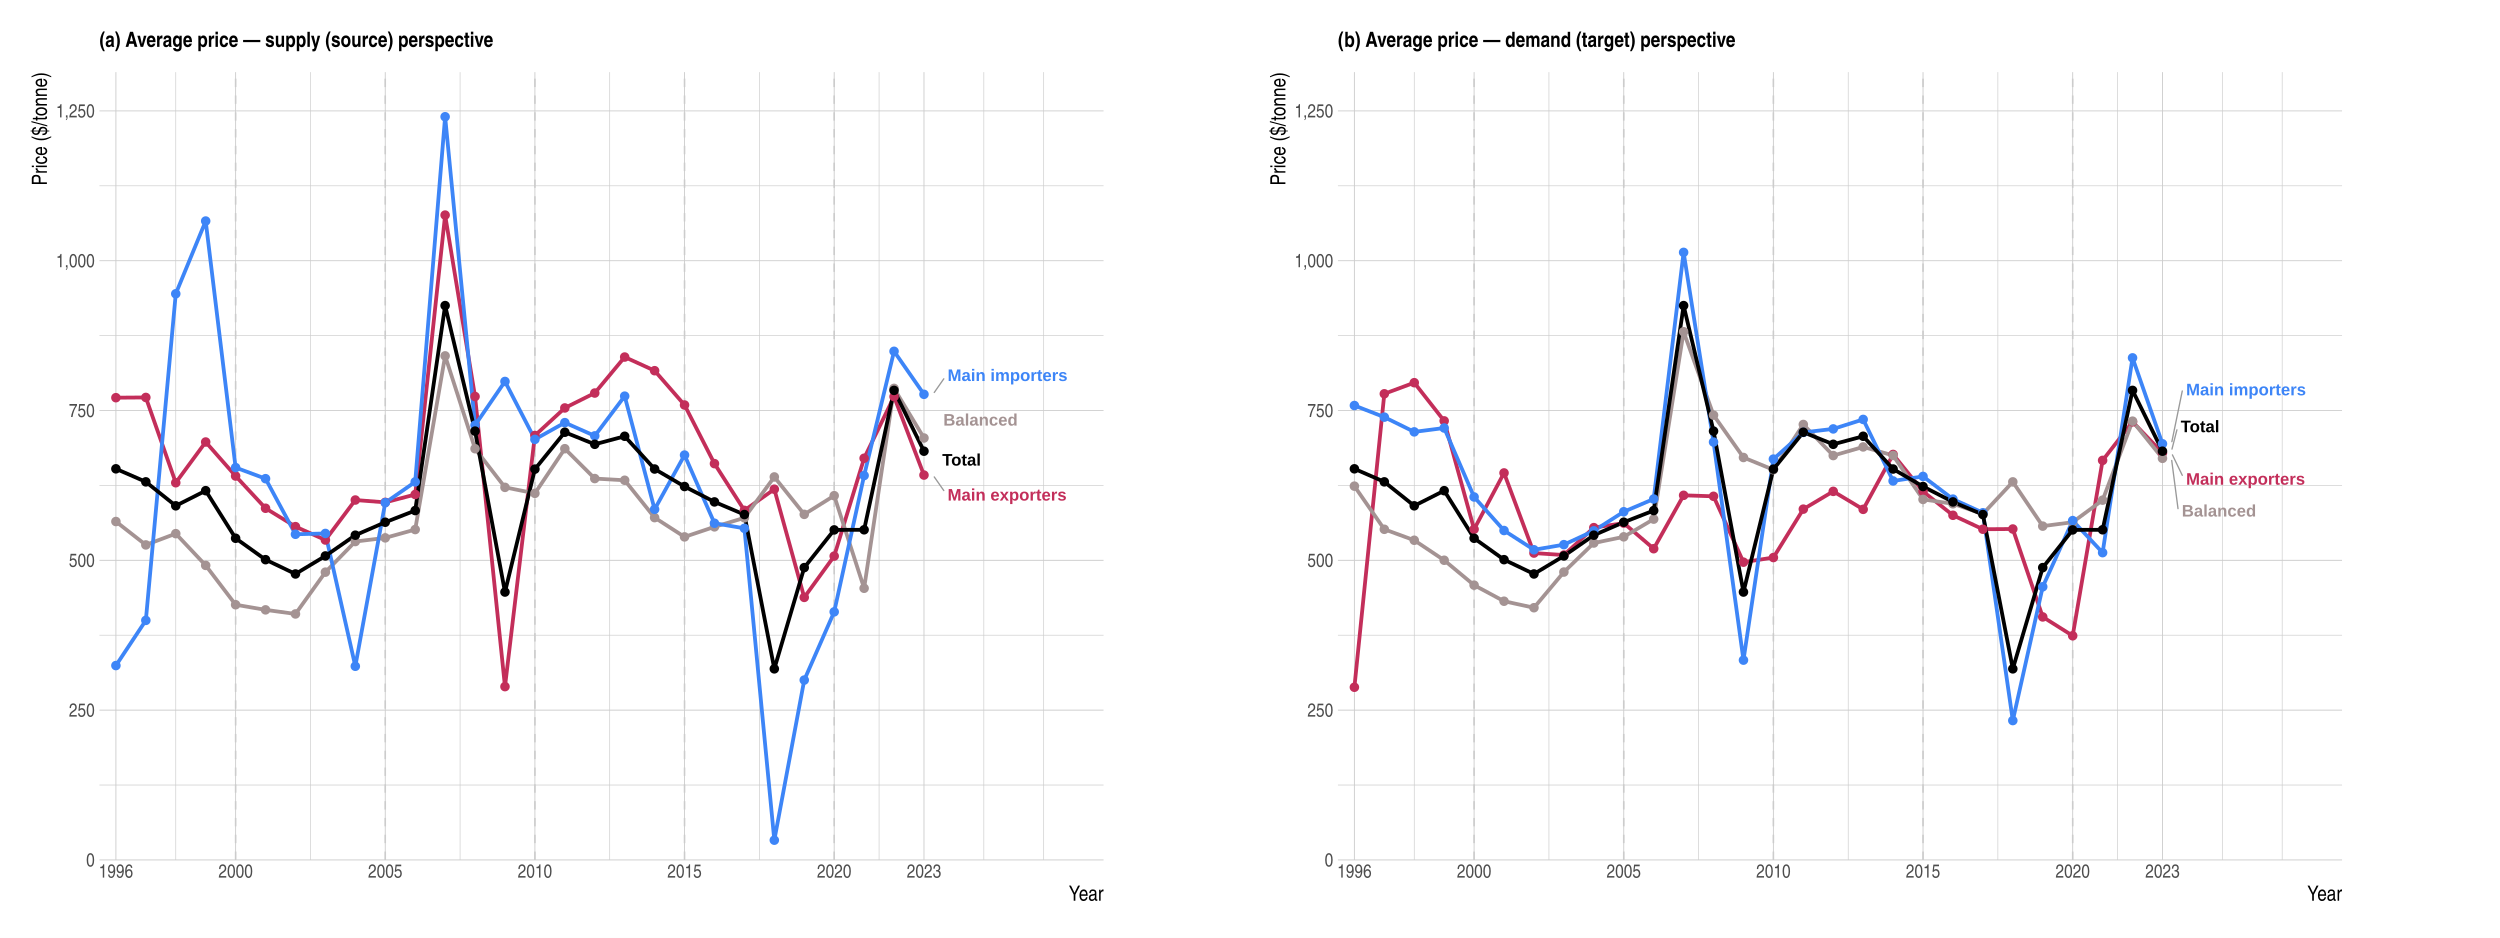
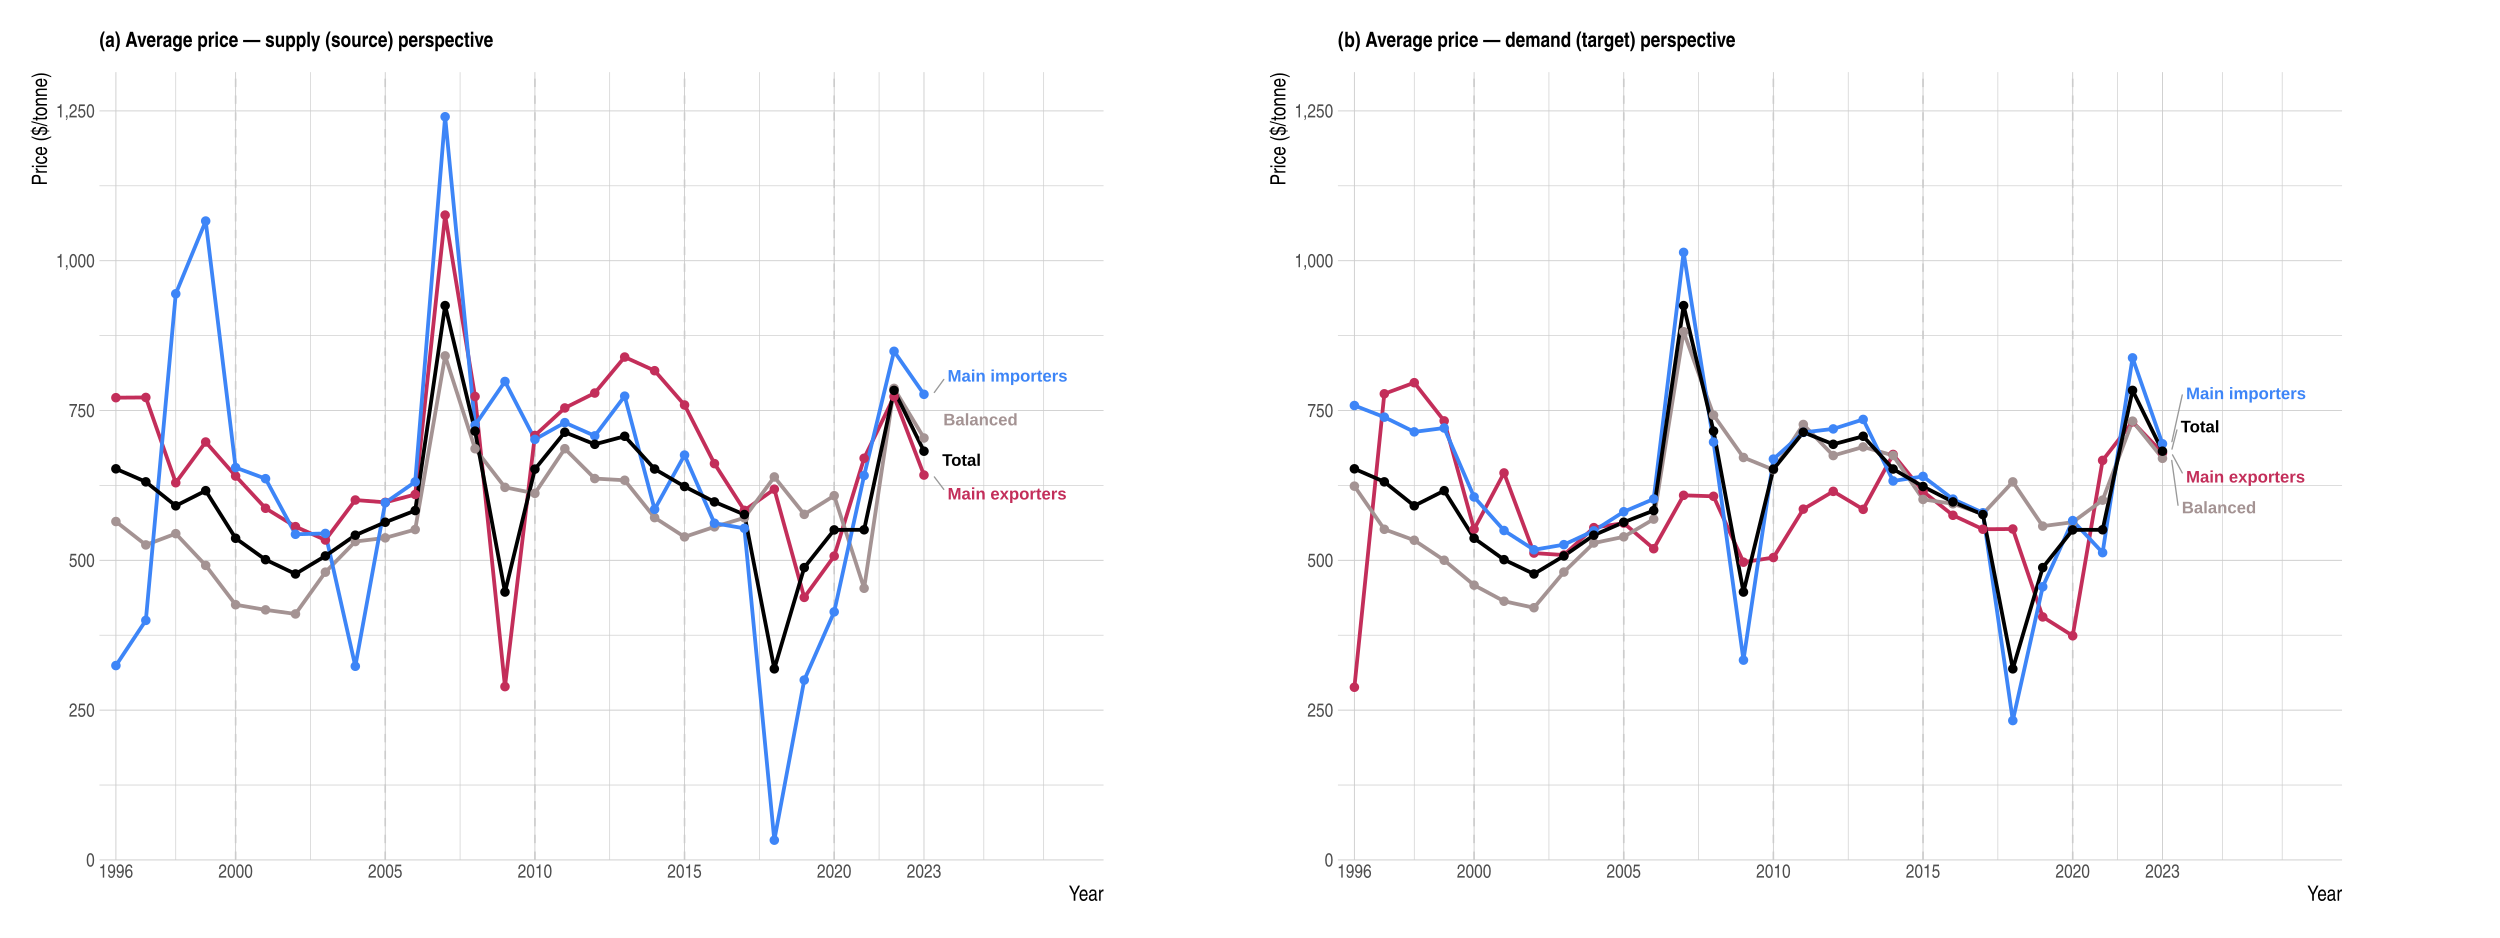
<svg xmlns="http://www.w3.org/2000/svg" class="svglite" width="1190.40pt" height="446.40pt" viewBox="0 0 1190.40 446.40">
  <defs>
    <style type="text/css">
    .svglite line, .svglite polyline, .svglite polygon, .svglite path, .svglite rect, .svglite circle {
      fill: none;
      stroke: #000000;
      stroke-linecap: round;
      stroke-linejoin: round;
      stroke-miterlimit: 10.00;
    }
    .svglite text {
      white-space: pre;
    }
  </style>
  </defs>
  <rect width="100%" height="100%" style="stroke: none; fill: #FFFFFF;" />
  <defs>
    <clipPath id="cpMC4wMHwxMTkwLjQwfDAuMDB8NDQ2LjQw">
      <rect x="0.00" y="0.00" width="1190.40" height="446.40" />
    </clipPath>
  </defs>
  <g clip-path="url(#cpMC4wMHwxMTkwLjQwfDAuMDB8NDQ2LjQw)">
    <rect x="0.00" y="0.00" width="1190.40" height="446.40" style="stroke-width: 1.07; stroke: #FFFFFF; fill: #FFFFFF;" />
  </g>
  <defs>
    <clipPath id="cpNDcuMzV8MTExNS4xOHwzNC4zNnw0MDkuNDY=">
      <rect x="47.35" y="34.36" width="1067.83" height="375.10" />
    </clipPath>
  </defs>
  <g clip-path="url(#cpNDcuMzV8MTExNS4xOHwzNC4zNnw0MDkuNDY=)">
</g>
  <g clip-path="url(#cpMC4wMHwxMTkwLjQwfDAuMDB8NDQ2LjQw)">
</g>
  <defs>
    <clipPath id="cpNS40OHw1OTUuMjB8NS40OHw0NDAuOTI=">
      <rect x="5.48" y="5.48" width="589.72" height="435.44" />
    </clipPath>
  </defs>
  <g clip-path="url(#cpNS40OHw1OTUuMjB8NS40OHw0NDAuOTI=)">
</g>
  <g clip-path="url(#cpMC4wMHwxMTkwLjQwfDAuMDB8NDQ2LjQw)">
</g>
  <defs>
    <clipPath id="cpNTk1LjIwfDExODQuOTJ8NS40OHw0NDAuOTI=">
      <rect x="595.20" y="5.48" width="589.72" height="435.44" />
    </clipPath>
  </defs>
  <g clip-path="url(#cpNTk1LjIwfDExODQuOTJ8NS40OHw0NDAuOTI=)">
</g>
  <g clip-path="url(#cpMC4wMHwxMTkwLjQwfDAuMDB8NDQ2LjQw)">
    <polyline points="47.35,373.80 525.46,373.80 " style="stroke-width: 0.32; stroke: #CCCCCC; stroke-linecap: butt;" />
    <polyline points="47.35,302.46 525.46,302.46 " style="stroke-width: 0.32; stroke: #CCCCCC; stroke-linecap: butt;" />
    <polyline points="47.35,231.13 525.46,231.13 " style="stroke-width: 0.32; stroke: #CCCCCC; stroke-linecap: butt;" />
    <polyline points="47.35,159.80 525.46,159.80 " style="stroke-width: 0.32; stroke: #CCCCCC; stroke-linecap: butt;" />
    <polyline points="47.35,88.47 525.46,88.47 " style="stroke-width: 0.32; stroke: #CCCCCC; stroke-linecap: butt;" />
    <polyline points="83.69,409.46 83.69,34.36 " style="stroke-width: 0.32; stroke: #CCCCCC; stroke-linecap: butt;" />
    <polyline points="147.82,409.46 147.82,34.36 " style="stroke-width: 0.32; stroke: #CCCCCC; stroke-linecap: butt;" />
    <polyline points="219.07,409.46 219.07,34.36 " style="stroke-width: 0.32; stroke: #CCCCCC; stroke-linecap: butt;" />
    <polyline points="290.32,409.46 290.32,34.36 " style="stroke-width: 0.32; stroke: #CCCCCC; stroke-linecap: butt;" />
    <polyline points="361.58,409.46 361.58,34.36 " style="stroke-width: 0.32; stroke: #CCCCCC; stroke-linecap: butt;" />
    <polyline points="418.58,409.46 418.58,34.36 " style="stroke-width: 0.32; stroke: #CCCCCC; stroke-linecap: butt;" />
    <polyline points="468.46,409.46 468.46,34.36 " style="stroke-width: 0.32; stroke: #CCCCCC; stroke-linecap: butt;" />
    <polyline points="496.96,409.46 496.96,34.36 " style="stroke-width: 0.32; stroke: #CCCCCC; stroke-linecap: butt;" />
    <polyline points="47.35,409.46 525.46,409.46 " style="stroke-width: 0.43; stroke: #CCCCCC; stroke-linecap: butt;" />
    <polyline points="47.35,338.13 525.46,338.13 " style="stroke-width: 0.43; stroke: #CCCCCC; stroke-linecap: butt;" />
    <polyline points="47.35,266.80 525.46,266.80 " style="stroke-width: 0.43; stroke: #CCCCCC; stroke-linecap: butt;" />
    <polyline points="47.35,195.47 525.46,195.47 " style="stroke-width: 0.43; stroke: #CCCCCC; stroke-linecap: butt;" />
    <polyline points="47.35,124.14 525.46,124.14 " style="stroke-width: 0.43; stroke: #CCCCCC; stroke-linecap: butt;" />
    <polyline points="47.35,52.80 525.46,52.80 " style="stroke-width: 0.43; stroke: #CCCCCC; stroke-linecap: butt;" />
    <polyline points="55.19,409.46 55.19,34.36 " style="stroke-width: 0.43; stroke: #CCCCCC; stroke-linecap: butt;" />
    <polyline points="112.19,409.46 112.19,34.36 " style="stroke-width: 0.43; stroke: #CCCCCC; stroke-linecap: butt;" />
    <polyline points="183.44,409.46 183.44,34.36 " style="stroke-width: 0.43; stroke: #CCCCCC; stroke-linecap: butt;" />
    <polyline points="254.70,409.46 254.70,34.36 " style="stroke-width: 0.43; stroke: #CCCCCC; stroke-linecap: butt;" />
    <polyline points="325.95,409.46 325.95,34.36 " style="stroke-width: 0.43; stroke: #CCCCCC; stroke-linecap: butt;" />
    <polyline points="397.21,409.46 397.21,34.36 " style="stroke-width: 0.43; stroke: #CCCCCC; stroke-linecap: butt;" />
    <polyline points="439.96,409.46 439.96,34.36 " style="stroke-width: 0.43; stroke: #CCCCCC; stroke-linecap: butt;" />
    <line x1="112.19" y1="409.46" x2="112.19" y2="34.36" style="stroke-width: 0.75; stroke: #CCCCCC; stroke-dasharray: 4.00,4.00; stroke-linecap: butt;" />
    <line x1="183.44" y1="409.46" x2="183.44" y2="34.36" style="stroke-width: 0.75; stroke: #CCCCCC; stroke-dasharray: 4.00,4.00; stroke-linecap: butt;" />
    <line x1="254.70" y1="409.46" x2="254.70" y2="34.36" style="stroke-width: 0.75; stroke: #CCCCCC; stroke-dasharray: 4.00,4.00; stroke-linecap: butt;" />
    <line x1="325.95" y1="409.46" x2="325.95" y2="34.36" style="stroke-width: 0.75; stroke: #CCCCCC; stroke-dasharray: 4.00,4.00; stroke-linecap: butt;" />
    <line x1="397.21" y1="409.46" x2="397.21" y2="34.36" style="stroke-width: 0.75; stroke: #CCCCCC; stroke-dasharray: 4.00,4.00; stroke-linecap: butt;" />
    <polyline points="55.19,189.36 69.44,189.25 83.69,229.86 97.94,210.47 112.19,226.67 126.44,242.01 140.69,250.76 154.94,257.13 169.19,238.09 183.44,239.21 197.70,235.46 211.95,102.42 226.20,188.80 240.45,326.94 254.70,207.36 268.95,194.25 283.20,187.15 297.45,170.01 311.70,176.51 325.95,192.85 340.20,220.76 354.45,243.02 368.70,232.94 382.95,284.45 397.21,264.80 411.46,218.20 425.71,188.87 439.96,226.21 " style="stroke-width: 1.81; stroke: #C32E5A; stroke-linecap: butt;" />
    <polyline points="55.19,248.33 69.44,259.47 83.69,254.10 97.94,269.22 112.19,287.95 126.44,290.39 140.69,292.34 154.94,272.44 169.19,257.86 183.44,256.11 197.70,252.15 211.95,169.45 226.20,213.66 240.45,232.06 254.70,234.91 268.95,213.65 283.20,227.87 297.45,228.68 311.70,246.47 325.95,255.65 340.20,250.87 354.45,246.57 368.70,227.10 382.95,244.92 397.21,236.02 411.46,280.11 425.71,184.93 439.96,208.56 " style="stroke-width: 1.81; stroke: #A49393; stroke-linecap: butt;" />
    <polyline points="55.19,316.91 69.44,295.40 83.69,139.89 97.94,105.25 112.19,222.64 126.44,227.93 140.69,254.40 154.94,254.01 169.19,317.25 183.44,239.35 197.70,229.46 211.95,55.59 226.20,202.44 240.45,181.64 254.70,209.22 268.95,201.24 283.20,207.55 297.45,188.63 311.70,242.53 325.95,216.69 340.20,249.15 354.45,251.56 368.70,400.06 382.95,323.82 397.21,291.34 411.46,226.43 425.71,167.28 439.96,187.76 " style="stroke-width: 1.81; stroke: #3D85F7; stroke-linecap: butt;" />
    <polyline points="55.19,223.23 69.44,229.44 83.69,240.85 97.94,233.64 112.19,256.30 126.44,266.49 140.69,273.30 154.94,264.72 169.19,254.84 183.44,248.67 197.70,243.11 211.95,145.51 226.20,205.28 240.45,281.91 254.70,223.38 268.95,205.81 283.20,211.56 297.45,207.73 311.70,223.33 325.95,231.66 340.20,238.99 354.45,245.01 368.70,318.48 382.95,270.27 397.21,252.32 411.46,252.26 425.71,185.89 439.96,214.84 " style="stroke-width: 1.81; stroke-linecap: butt;" />
    <circle cx="55.19" cy="189.36" r="2.27" style="stroke-width: 0.71; stroke: none; fill: #C32E5A;" />
    <circle cx="69.44" cy="189.25" r="2.27" style="stroke-width: 0.71; stroke: none; fill: #C32E5A;" />
    <circle cx="83.69" cy="229.86" r="2.27" style="stroke-width: 0.71; stroke: none; fill: #C32E5A;" />
    <circle cx="97.94" cy="210.47" r="2.27" style="stroke-width: 0.71; stroke: none; fill: #C32E5A;" />
    <circle cx="112.19" cy="226.67" r="2.27" style="stroke-width: 0.71; stroke: none; fill: #C32E5A;" />
    <circle cx="126.44" cy="242.01" r="2.27" style="stroke-width: 0.71; stroke: none; fill: #C32E5A;" />
    <circle cx="140.69" cy="250.76" r="2.27" style="stroke-width: 0.71; stroke: none; fill: #C32E5A;" />
    <circle cx="154.94" cy="257.13" r="2.27" style="stroke-width: 0.71; stroke: none; fill: #C32E5A;" />
    <circle cx="169.19" cy="238.09" r="2.27" style="stroke-width: 0.71; stroke: none; fill: #C32E5A;" />
    <circle cx="183.44" cy="239.21" r="2.27" style="stroke-width: 0.71; stroke: none; fill: #C32E5A;" />
    <circle cx="197.70" cy="235.46" r="2.27" style="stroke-width: 0.71; stroke: none; fill: #C32E5A;" />
    <circle cx="211.95" cy="102.42" r="2.27" style="stroke-width: 0.71; stroke: none; fill: #C32E5A;" />
    <circle cx="226.20" cy="188.80" r="2.27" style="stroke-width: 0.71; stroke: none; fill: #C32E5A;" />
    <circle cx="240.45" cy="326.94" r="2.27" style="stroke-width: 0.71; stroke: none; fill: #C32E5A;" />
    <circle cx="254.70" cy="207.36" r="2.27" style="stroke-width: 0.71; stroke: none; fill: #C32E5A;" />
    <circle cx="268.95" cy="194.25" r="2.27" style="stroke-width: 0.71; stroke: none; fill: #C32E5A;" />
    <circle cx="283.20" cy="187.15" r="2.27" style="stroke-width: 0.71; stroke: none; fill: #C32E5A;" />
    <circle cx="297.45" cy="170.01" r="2.27" style="stroke-width: 0.71; stroke: none; fill: #C32E5A;" />
    <circle cx="311.70" cy="176.51" r="2.27" style="stroke-width: 0.71; stroke: none; fill: #C32E5A;" />
    <circle cx="325.95" cy="192.85" r="2.27" style="stroke-width: 0.71; stroke: none; fill: #C32E5A;" />
    <circle cx="340.20" cy="220.76" r="2.27" style="stroke-width: 0.71; stroke: none; fill: #C32E5A;" />
    <circle cx="354.45" cy="243.02" r="2.27" style="stroke-width: 0.71; stroke: none; fill: #C32E5A;" />
    <circle cx="368.70" cy="232.94" r="2.27" style="stroke-width: 0.71; stroke: none; fill: #C32E5A;" />
    <circle cx="382.95" cy="284.45" r="2.27" style="stroke-width: 0.71; stroke: none; fill: #C32E5A;" />
    <circle cx="397.21" cy="264.80" r="2.27" style="stroke-width: 0.71; stroke: none; fill: #C32E5A;" />
    <circle cx="411.46" cy="218.20" r="2.27" style="stroke-width: 0.71; stroke: none; fill: #C32E5A;" />
    <circle cx="425.71" cy="188.87" r="2.27" style="stroke-width: 0.71; stroke: none; fill: #C32E5A;" />
    <circle cx="439.96" cy="226.21" r="2.27" style="stroke-width: 0.71; stroke: none; fill: #C32E5A;" />
    <circle cx="55.19" cy="248.33" r="2.27" style="stroke-width: 0.71; stroke: none; fill: #A49393;" />
    <circle cx="69.44" cy="259.47" r="2.27" style="stroke-width: 0.71; stroke: none; fill: #A49393;" />
    <circle cx="83.69" cy="254.10" r="2.27" style="stroke-width: 0.71; stroke: none; fill: #A49393;" />
    <circle cx="97.94" cy="269.22" r="2.27" style="stroke-width: 0.71; stroke: none; fill: #A49393;" />
    <circle cx="112.19" cy="287.95" r="2.27" style="stroke-width: 0.71; stroke: none; fill: #A49393;" />
    <circle cx="126.44" cy="290.39" r="2.27" style="stroke-width: 0.71; stroke: none; fill: #A49393;" />
    <circle cx="140.69" cy="292.34" r="2.27" style="stroke-width: 0.71; stroke: none; fill: #A49393;" />
    <circle cx="154.94" cy="272.44" r="2.27" style="stroke-width: 0.71; stroke: none; fill: #A49393;" />
    <circle cx="169.19" cy="257.86" r="2.27" style="stroke-width: 0.71; stroke: none; fill: #A49393;" />
    <circle cx="183.44" cy="256.11" r="2.27" style="stroke-width: 0.71; stroke: none; fill: #A49393;" />
    <circle cx="197.70" cy="252.15" r="2.27" style="stroke-width: 0.71; stroke: none; fill: #A49393;" />
    <circle cx="211.95" cy="169.45" r="2.27" style="stroke-width: 0.71; stroke: none; fill: #A49393;" />
    <circle cx="226.20" cy="213.66" r="2.27" style="stroke-width: 0.71; stroke: none; fill: #A49393;" />
    <circle cx="240.45" cy="232.06" r="2.27" style="stroke-width: 0.71; stroke: none; fill: #A49393;" />
    <circle cx="254.70" cy="234.91" r="2.27" style="stroke-width: 0.71; stroke: none; fill: #A49393;" />
    <circle cx="268.95" cy="213.65" r="2.27" style="stroke-width: 0.71; stroke: none; fill: #A49393;" />
    <circle cx="283.20" cy="227.87" r="2.27" style="stroke-width: 0.71; stroke: none; fill: #A49393;" />
    <circle cx="297.45" cy="228.68" r="2.27" style="stroke-width: 0.71; stroke: none; fill: #A49393;" />
    <circle cx="311.70" cy="246.47" r="2.27" style="stroke-width: 0.71; stroke: none; fill: #A49393;" />
    <circle cx="325.95" cy="255.65" r="2.27" style="stroke-width: 0.71; stroke: none; fill: #A49393;" />
    <circle cx="340.20" cy="250.87" r="2.27" style="stroke-width: 0.71; stroke: none; fill: #A49393;" />
    <circle cx="354.45" cy="246.57" r="2.27" style="stroke-width: 0.71; stroke: none; fill: #A49393;" />
    <circle cx="368.70" cy="227.10" r="2.27" style="stroke-width: 0.71; stroke: none; fill: #A49393;" />
    <circle cx="382.95" cy="244.92" r="2.27" style="stroke-width: 0.71; stroke: none; fill: #A49393;" />
    <circle cx="397.21" cy="236.02" r="2.27" style="stroke-width: 0.71; stroke: none; fill: #A49393;" />
    <circle cx="411.46" cy="280.11" r="2.27" style="stroke-width: 0.71; stroke: none; fill: #A49393;" />
    <circle cx="425.71" cy="184.93" r="2.27" style="stroke-width: 0.71; stroke: none; fill: #A49393;" />
    <circle cx="439.96" cy="208.56" r="2.27" style="stroke-width: 0.71; stroke: none; fill: #A49393;" />
    <circle cx="55.19" cy="316.91" r="2.27" style="stroke-width: 0.71; stroke: none; fill: #3D85F7;" />
    <circle cx="69.44" cy="295.40" r="2.27" style="stroke-width: 0.71; stroke: none; fill: #3D85F7;" />
    <circle cx="83.69" cy="139.89" r="2.27" style="stroke-width: 0.71; stroke: none; fill: #3D85F7;" />
    <circle cx="97.94" cy="105.25" r="2.27" style="stroke-width: 0.71; stroke: none; fill: #3D85F7;" />
    <circle cx="112.19" cy="222.64" r="2.27" style="stroke-width: 0.71; stroke: none; fill: #3D85F7;" />
    <circle cx="126.44" cy="227.93" r="2.27" style="stroke-width: 0.71; stroke: none; fill: #3D85F7;" />
    <circle cx="140.69" cy="254.40" r="2.27" style="stroke-width: 0.71; stroke: none; fill: #3D85F7;" />
    <circle cx="154.94" cy="254.01" r="2.27" style="stroke-width: 0.71; stroke: none; fill: #3D85F7;" />
    <circle cx="169.19" cy="317.25" r="2.27" style="stroke-width: 0.71; stroke: none; fill: #3D85F7;" />
    <circle cx="183.44" cy="239.35" r="2.27" style="stroke-width: 0.71; stroke: none; fill: #3D85F7;" />
    <circle cx="197.70" cy="229.46" r="2.27" style="stroke-width: 0.71; stroke: none; fill: #3D85F7;" />
    <circle cx="211.95" cy="55.59" r="2.27" style="stroke-width: 0.71; stroke: none; fill: #3D85F7;" />
    <circle cx="226.20" cy="202.44" r="2.27" style="stroke-width: 0.71; stroke: none; fill: #3D85F7;" />
    <circle cx="240.45" cy="181.64" r="2.27" style="stroke-width: 0.71; stroke: none; fill: #3D85F7;" />
    <circle cx="254.70" cy="209.22" r="2.27" style="stroke-width: 0.71; stroke: none; fill: #3D85F7;" />
    <circle cx="268.95" cy="201.24" r="2.27" style="stroke-width: 0.71; stroke: none; fill: #3D85F7;" />
    <circle cx="283.20" cy="207.55" r="2.27" style="stroke-width: 0.71; stroke: none; fill: #3D85F7;" />
    <circle cx="297.45" cy="188.63" r="2.27" style="stroke-width: 0.71; stroke: none; fill: #3D85F7;" />
    <circle cx="311.70" cy="242.53" r="2.27" style="stroke-width: 0.71; stroke: none; fill: #3D85F7;" />
    <circle cx="325.95" cy="216.69" r="2.27" style="stroke-width: 0.71; stroke: none; fill: #3D85F7;" />
    <circle cx="340.20" cy="249.15" r="2.27" style="stroke-width: 0.71; stroke: none; fill: #3D85F7;" />
    <circle cx="354.45" cy="251.56" r="2.27" style="stroke-width: 0.71; stroke: none; fill: #3D85F7;" />
    <circle cx="368.70" cy="400.06" r="2.27" style="stroke-width: 0.71; stroke: none; fill: #3D85F7;" />
    <circle cx="382.95" cy="323.82" r="2.27" style="stroke-width: 0.71; stroke: none; fill: #3D85F7;" />
    <circle cx="397.21" cy="291.34" r="2.27" style="stroke-width: 0.71; stroke: none; fill: #3D85F7;" />
    <circle cx="411.46" cy="226.43" r="2.27" style="stroke-width: 0.71; stroke: none; fill: #3D85F7;" />
    <circle cx="425.71" cy="167.28" r="2.27" style="stroke-width: 0.71; stroke: none; fill: #3D85F7;" />
    <circle cx="439.96" cy="187.76" r="2.27" style="stroke-width: 0.71; stroke: none; fill: #3D85F7;" />
    <circle cx="55.19" cy="223.23" r="2.27" style="stroke-width: 0.71; stroke: none; fill: #000000;" />
    <circle cx="69.44" cy="229.44" r="2.27" style="stroke-width: 0.71; stroke: none; fill: #000000;" />
    <circle cx="83.69" cy="240.85" r="2.27" style="stroke-width: 0.71; stroke: none; fill: #000000;" />
    <circle cx="97.94" cy="233.64" r="2.27" style="stroke-width: 0.71; stroke: none; fill: #000000;" />
    <circle cx="112.19" cy="256.30" r="2.27" style="stroke-width: 0.71; stroke: none; fill: #000000;" />
    <circle cx="126.44" cy="266.49" r="2.27" style="stroke-width: 0.71; stroke: none; fill: #000000;" />
    <circle cx="140.69" cy="273.30" r="2.27" style="stroke-width: 0.71; stroke: none; fill: #000000;" />
    <circle cx="154.94" cy="264.72" r="2.27" style="stroke-width: 0.71; stroke: none; fill: #000000;" />
    <circle cx="169.19" cy="254.84" r="2.27" style="stroke-width: 0.71; stroke: none; fill: #000000;" />
    <circle cx="183.44" cy="248.67" r="2.27" style="stroke-width: 0.71; stroke: none; fill: #000000;" />
    <circle cx="197.70" cy="243.11" r="2.27" style="stroke-width: 0.71; stroke: none; fill: #000000;" />
    <circle cx="211.95" cy="145.51" r="2.27" style="stroke-width: 0.71; stroke: none; fill: #000000;" />
    <circle cx="226.20" cy="205.28" r="2.27" style="stroke-width: 0.71; stroke: none; fill: #000000;" />
    <circle cx="240.45" cy="281.91" r="2.27" style="stroke-width: 0.71; stroke: none; fill: #000000;" />
    <circle cx="254.70" cy="223.38" r="2.27" style="stroke-width: 0.71; stroke: none; fill: #000000;" />
    <circle cx="268.95" cy="205.81" r="2.27" style="stroke-width: 0.71; stroke: none; fill: #000000;" />
    <circle cx="283.20" cy="211.56" r="2.27" style="stroke-width: 0.71; stroke: none; fill: #000000;" />
    <circle cx="297.45" cy="207.73" r="2.27" style="stroke-width: 0.71; stroke: none; fill: #000000;" />
    <circle cx="311.70" cy="223.33" r="2.27" style="stroke-width: 0.71; stroke: none; fill: #000000;" />
    <circle cx="325.95" cy="231.66" r="2.27" style="stroke-width: 0.71; stroke: none; fill: #000000;" />
    <circle cx="340.20" cy="238.99" r="2.27" style="stroke-width: 0.71; stroke: none; fill: #000000;" />
    <circle cx="354.45" cy="245.01" r="2.27" style="stroke-width: 0.71; stroke: none; fill: #000000;" />
    <circle cx="368.70" cy="318.48" r="2.27" style="stroke-width: 0.71; stroke: none; fill: #000000;" />
    <circle cx="382.95" cy="270.27" r="2.27" style="stroke-width: 0.71; stroke: none; fill: #000000;" />
    <circle cx="397.21" cy="252.32" r="2.27" style="stroke-width: 0.71; stroke: none; fill: #000000;" />
    <circle cx="411.46" cy="252.26" r="2.27" style="stroke-width: 0.71; stroke: none; fill: #000000;" />
    <circle cx="425.71" cy="185.89" r="2.27" style="stroke-width: 0.71; stroke: none; fill: #000000;" />
    <circle cx="439.96" cy="214.84" r="2.27" style="stroke-width: 0.71; stroke: none; fill: #000000;" />
-     <line x1="449.39" y1="233.58" x2="444.86" y2="227.10" style="stroke-width: 0.64; stroke: #999999;" />
-     <line x1="449.39" y1="180.38" x2="444.86" y2="186.87" style="stroke-width: 0.64; stroke: #999999;" />
-     <text x="451.19" y="238.35" style="font-size: 7.97px; font-weight: bold;fill: #C32E5A; font-family: &quot;Liberation Sans&quot;;" textLength="67.92px" lengthAdjust="spacingAndGlyphs">Main exporters</text>
-     <text x="449.16" y="202.66" style="font-size: 7.97px; font-weight: bold;fill: #A49393; font-family: &quot;Liberation Sans&quot;;" textLength="41.00px" lengthAdjust="spacingAndGlyphs">Balanced</text>
-     <text x="451.19" y="181.42" style="font-size: 7.97px; font-weight: bold;fill: #3D85F7; font-family: &quot;Liberation Sans&quot;;" textLength="68.41px" lengthAdjust="spacingAndGlyphs">Main importers</text>
-     <text x="448.64" y="221.69" style="font-size: 7.97px; font-weight: bold; font-family: &quot;Liberation Sans&quot;;" textLength="21.74px" lengthAdjust="spacingAndGlyphs">Total</text>
+     <line x1="449.39" y1="233.02" x2="444.90" y2="227.09" style="stroke-width: 0.64; stroke: #999999;" />
+     <line x1="449.39" y1="180.69" x2="444.88" y2="186.87" style="stroke-width: 0.64; stroke: #999999;" />
+     <text x="451.19" y="237.84" style="font-size: 7.97px; font-weight: bold;fill: #C32E5A; font-family: &quot;Liberation Sans&quot;;" textLength="67.92px" lengthAdjust="spacingAndGlyphs">Main exporters</text>
+     <text x="449.16" y="202.54" style="font-size: 7.97px; font-weight: bold;fill: #A49393; font-family: &quot;Liberation Sans&quot;;" textLength="41.00px" lengthAdjust="spacingAndGlyphs">Balanced</text>
+     <text x="451.19" y="181.70" style="font-size: 7.97px; font-weight: bold;fill: #3D85F7; font-family: &quot;Liberation Sans&quot;;" textLength="68.41px" lengthAdjust="spacingAndGlyphs">Main importers</text>
+     <text x="448.64" y="221.80" style="font-size: 7.97px; font-weight: bold; font-family: &quot;Liberation Sans&quot;;" textLength="21.74px" lengthAdjust="spacingAndGlyphs">Total</text>
    <text x="45.11" y="412.56" text-anchor="end" style="font-size: 9.00px;fill: #4D4D4D; font-family: &quot;Liberation Sans Narrow&quot;;" textLength="4.10px" lengthAdjust="spacingAndGlyphs">0</text>
    <text x="45.11" y="341.23" text-anchor="end" style="font-size: 9.00px;fill: #4D4D4D; font-family: &quot;Liberation Sans Narrow&quot;;" textLength="12.31px" lengthAdjust="spacingAndGlyphs">250</text>
    <text x="45.11" y="269.89" text-anchor="end" style="font-size: 9.00px;fill: #4D4D4D; font-family: &quot;Liberation Sans Narrow&quot;;" textLength="12.31px" lengthAdjust="spacingAndGlyphs">500</text>
    <text x="45.11" y="198.56" text-anchor="end" style="font-size: 9.00px;fill: #4D4D4D; font-family: &quot;Liberation Sans Narrow&quot;;" textLength="12.31px" lengthAdjust="spacingAndGlyphs">750</text>
    <text x="45.11" y="127.23" text-anchor="end" style="font-size: 9.00px;fill: #4D4D4D; font-family: &quot;Liberation Sans Narrow&quot;;" textLength="18.47px" lengthAdjust="spacingAndGlyphs">1,000</text>
    <text x="45.11" y="55.90" text-anchor="end" style="font-size: 9.00px;fill: #4D4D4D; font-family: &quot;Liberation Sans Narrow&quot;;" textLength="18.47px" lengthAdjust="spacingAndGlyphs">1,250</text>
    <text x="55.19" y="417.89" text-anchor="middle" style="font-size: 9.00px;fill: #4D4D4D; font-family: &quot;Liberation Sans Narrow&quot;;" textLength="16.42px" lengthAdjust="spacingAndGlyphs">1996</text>
    <text x="112.19" y="417.89" text-anchor="middle" style="font-size: 9.00px;fill: #4D4D4D; font-family: &quot;Liberation Sans Narrow&quot;;" textLength="16.42px" lengthAdjust="spacingAndGlyphs">2000</text>
    <text x="183.44" y="417.89" text-anchor="middle" style="font-size: 9.00px;fill: #4D4D4D; font-family: &quot;Liberation Sans Narrow&quot;;" textLength="16.42px" lengthAdjust="spacingAndGlyphs">2005</text>
    <text x="254.70" y="417.89" text-anchor="middle" style="font-size: 9.00px;fill: #4D4D4D; font-family: &quot;Liberation Sans Narrow&quot;;" textLength="16.42px" lengthAdjust="spacingAndGlyphs">2010</text>
    <text x="325.95" y="417.89" text-anchor="middle" style="font-size: 9.00px;fill: #4D4D4D; font-family: &quot;Liberation Sans Narrow&quot;;" textLength="16.42px" lengthAdjust="spacingAndGlyphs">2015</text>
    <text x="397.21" y="417.89" text-anchor="middle" style="font-size: 9.00px;fill: #4D4D4D; font-family: &quot;Liberation Sans Narrow&quot;;" textLength="16.42px" lengthAdjust="spacingAndGlyphs">2020</text>
    <text x="439.96" y="417.89" text-anchor="middle" style="font-size: 9.00px;fill: #4D4D4D; font-family: &quot;Liberation Sans Narrow&quot;;" textLength="16.42px" lengthAdjust="spacingAndGlyphs">2023</text>
    <text x="525.46" y="428.88" text-anchor="end" style="font-size: 10.00px; font-family: &quot;Liberation Sans Narrow&quot;;" textLength="16.57px" lengthAdjust="spacingAndGlyphs">Year</text>
    <text transform="translate(22.33,34.36) rotate(-90)" text-anchor="end" style="font-size: 10.00px; font-family: &quot;Liberation Sans Narrow&quot;;" textLength="53.78px" lengthAdjust="spacingAndGlyphs">Price ($/tonne)</text>
    <text x="47.35" y="22.33" style="font-size: 10.00px; font-weight: bold; font-family: &quot;Liberation Sans Narrow&quot;;" textLength="187.61px" lengthAdjust="spacingAndGlyphs">(a) Average price — supply (source) perspective</text>
    <polyline points="637.07,373.80 1115.18,373.80 " style="stroke-width: 0.32; stroke: #CCCCCC; stroke-linecap: butt;" />
    <polyline points="637.07,302.46 1115.18,302.46 " style="stroke-width: 0.32; stroke: #CCCCCC; stroke-linecap: butt;" />
    <polyline points="637.07,231.13 1115.18,231.13 " style="stroke-width: 0.32; stroke: #CCCCCC; stroke-linecap: butt;" />
    <polyline points="637.07,159.80 1115.18,159.80 " style="stroke-width: 0.32; stroke: #CCCCCC; stroke-linecap: butt;" />
    <polyline points="637.07,88.47 1115.18,88.47 " style="stroke-width: 0.32; stroke: #CCCCCC; stroke-linecap: butt;" />
    <polyline points="673.41,409.46 673.41,34.36 " style="stroke-width: 0.32; stroke: #CCCCCC; stroke-linecap: butt;" />
    <polyline points="737.54,409.46 737.54,34.36 " style="stroke-width: 0.32; stroke: #CCCCCC; stroke-linecap: butt;" />
    <polyline points="808.79,409.46 808.79,34.36 " style="stroke-width: 0.32; stroke: #CCCCCC; stroke-linecap: butt;" />
    <polyline points="880.05,409.46 880.05,34.36 " style="stroke-width: 0.32; stroke: #CCCCCC; stroke-linecap: butt;" />
    <polyline points="951.30,409.46 951.30,34.36 " style="stroke-width: 0.32; stroke: #CCCCCC; stroke-linecap: butt;" />
    <polyline points="1008.30,409.46 1008.30,34.36 " style="stroke-width: 0.32; stroke: #CCCCCC; stroke-linecap: butt;" />
    <polyline points="1058.18,409.46 1058.18,34.36 " style="stroke-width: 0.32; stroke: #CCCCCC; stroke-linecap: butt;" />
    <polyline points="1086.68,409.46 1086.68,34.36 " style="stroke-width: 0.32; stroke: #CCCCCC; stroke-linecap: butt;" />
    <polyline points="637.07,409.46 1115.18,409.46 " style="stroke-width: 0.43; stroke: #CCCCCC; stroke-linecap: butt;" />
    <polyline points="637.07,338.13 1115.18,338.13 " style="stroke-width: 0.43; stroke: #CCCCCC; stroke-linecap: butt;" />
    <polyline points="637.07,266.80 1115.18,266.80 " style="stroke-width: 0.43; stroke: #CCCCCC; stroke-linecap: butt;" />
    <polyline points="637.07,195.47 1115.18,195.47 " style="stroke-width: 0.43; stroke: #CCCCCC; stroke-linecap: butt;" />
    <polyline points="637.07,124.14 1115.18,124.14 " style="stroke-width: 0.43; stroke: #CCCCCC; stroke-linecap: butt;" />
    <polyline points="637.07,52.80 1115.18,52.80 " style="stroke-width: 0.43; stroke: #CCCCCC; stroke-linecap: butt;" />
    <polyline points="644.91,409.46 644.91,34.36 " style="stroke-width: 0.43; stroke: #CCCCCC; stroke-linecap: butt;" />
    <polyline points="701.91,409.46 701.91,34.36 " style="stroke-width: 0.43; stroke: #CCCCCC; stroke-linecap: butt;" />
    <polyline points="773.16,409.46 773.16,34.36 " style="stroke-width: 0.43; stroke: #CCCCCC; stroke-linecap: butt;" />
    <polyline points="844.42,409.46 844.42,34.36 " style="stroke-width: 0.43; stroke: #CCCCCC; stroke-linecap: butt;" />
    <polyline points="915.67,409.46 915.67,34.36 " style="stroke-width: 0.43; stroke: #CCCCCC; stroke-linecap: butt;" />
    <polyline points="986.93,409.46 986.93,34.36 " style="stroke-width: 0.43; stroke: #CCCCCC; stroke-linecap: butt;" />
    <polyline points="1029.68,409.46 1029.68,34.36 " style="stroke-width: 0.43; stroke: #CCCCCC; stroke-linecap: butt;" />
    <line x1="701.91" y1="409.46" x2="701.91" y2="34.36" style="stroke-width: 0.75; stroke: #CCCCCC; stroke-dasharray: 4.00,4.00; stroke-linecap: butt;" />
    <line x1="773.16" y1="409.46" x2="773.16" y2="34.36" style="stroke-width: 0.75; stroke: #CCCCCC; stroke-dasharray: 4.00,4.00; stroke-linecap: butt;" />
    <line x1="844.42" y1="409.46" x2="844.42" y2="34.36" style="stroke-width: 0.75; stroke: #CCCCCC; stroke-dasharray: 4.00,4.00; stroke-linecap: butt;" />
    <line x1="915.67" y1="409.46" x2="915.67" y2="34.36" style="stroke-width: 0.75; stroke: #CCCCCC; stroke-dasharray: 4.00,4.00; stroke-linecap: butt;" />
    <line x1="986.93" y1="409.46" x2="986.93" y2="34.36" style="stroke-width: 0.75; stroke: #CCCCCC; stroke-dasharray: 4.00,4.00; stroke-linecap: butt;" />
    <polyline points="644.91,327.24 659.16,187.51 673.41,182.22 687.66,200.41 701.91,252.01 716.16,225.19 730.41,263.35 744.66,264.29 758.91,251.24 773.16,249.08 787.42,261.27 801.67,235.85 815.92,236.32 830.17,267.69 844.42,265.48 858.67,242.43 872.92,233.97 887.17,242.53 901.42,216.39 915.67,234.02 929.92,245.36 944.17,252.00 958.42,251.89 972.67,293.76 986.93,302.73 1001.18,219.22 1015.43,200.87 1029.68,215.65 " style="stroke-width: 1.81; stroke: #C32E5A; stroke-linecap: butt;" />
    <polyline points="644.91,231.48 659.16,252.03 673.41,257.25 687.66,266.77 701.91,278.63 716.16,286.28 730.41,289.37 744.66,272.39 758.91,258.56 773.16,255.62 787.42,247.19 801.67,157.96 815.92,197.67 830.17,217.84 844.42,223.68 858.67,202.12 872.92,216.92 887.17,212.81 901.42,216.87 915.67,237.80 929.92,239.89 944.17,244.71 958.42,229.45 972.67,250.52 986.93,248.64 1001.18,238.15 1015.43,200.54 1029.68,218.24 " style="stroke-width: 1.81; stroke: #A49393; stroke-linecap: butt;" />
    <polyline points="644.91,193.09 659.16,198.63 673.41,205.64 687.66,203.80 701.91,236.64 716.16,252.61 730.41,261.78 744.66,259.34 758.91,252.76 773.16,243.67 787.42,237.60 801.67,120.17 815.92,210.49 830.17,314.33 844.42,218.61 858.67,205.90 872.92,204.23 887.17,199.71 901.42,229.01 915.67,226.85 929.92,237.66 944.17,244.16 958.42,343.10 972.67,279.40 986.93,247.90 1001.18,263.15 1015.43,170.40 1029.68,211.32 " style="stroke-width: 1.81; stroke: #3D85F7; stroke-linecap: butt;" />
    <polyline points="644.91,223.23 659.16,229.44 673.41,240.85 687.66,233.64 701.91,256.30 716.16,266.49 730.41,273.30 744.66,264.72 758.91,254.84 773.16,248.67 787.42,243.11 801.67,145.51 815.92,205.28 830.17,281.91 844.42,223.38 858.67,205.81 872.92,211.56 887.17,207.73 901.42,223.33 915.67,231.66 929.92,238.99 944.17,245.01 958.42,318.48 972.67,270.27 986.93,252.32 1001.18,252.26 1015.43,185.89 1029.68,214.84 " style="stroke-width: 1.81; stroke-linecap: butt;" />
    <circle cx="644.91" cy="327.24" r="2.27" style="stroke-width: 0.71; stroke: none; fill: #C32E5A;" />
    <circle cx="659.16" cy="187.51" r="2.27" style="stroke-width: 0.71; stroke: none; fill: #C32E5A;" />
    <circle cx="673.41" cy="182.22" r="2.27" style="stroke-width: 0.71; stroke: none; fill: #C32E5A;" />
    <circle cx="687.66" cy="200.41" r="2.27" style="stroke-width: 0.71; stroke: none; fill: #C32E5A;" />
    <circle cx="701.91" cy="252.01" r="2.27" style="stroke-width: 0.71; stroke: none; fill: #C32E5A;" />
    <circle cx="716.16" cy="225.19" r="2.27" style="stroke-width: 0.71; stroke: none; fill: #C32E5A;" />
    <circle cx="730.41" cy="263.35" r="2.27" style="stroke-width: 0.71; stroke: none; fill: #C32E5A;" />
    <circle cx="744.66" cy="264.29" r="2.27" style="stroke-width: 0.71; stroke: none; fill: #C32E5A;" />
    <circle cx="758.91" cy="251.24" r="2.27" style="stroke-width: 0.71; stroke: none; fill: #C32E5A;" />
    <circle cx="773.16" cy="249.08" r="2.27" style="stroke-width: 0.71; stroke: none; fill: #C32E5A;" />
    <circle cx="787.42" cy="261.27" r="2.27" style="stroke-width: 0.71; stroke: none; fill: #C32E5A;" />
    <circle cx="801.67" cy="235.85" r="2.27" style="stroke-width: 0.71; stroke: none; fill: #C32E5A;" />
    <circle cx="815.92" cy="236.32" r="2.27" style="stroke-width: 0.71; stroke: none; fill: #C32E5A;" />
    <circle cx="830.17" cy="267.69" r="2.27" style="stroke-width: 0.71; stroke: none; fill: #C32E5A;" />
    <circle cx="844.42" cy="265.48" r="2.27" style="stroke-width: 0.71; stroke: none; fill: #C32E5A;" />
    <circle cx="858.67" cy="242.43" r="2.27" style="stroke-width: 0.71; stroke: none; fill: #C32E5A;" />
    <circle cx="872.92" cy="233.97" r="2.27" style="stroke-width: 0.71; stroke: none; fill: #C32E5A;" />
    <circle cx="887.17" cy="242.53" r="2.27" style="stroke-width: 0.71; stroke: none; fill: #C32E5A;" />
    <circle cx="901.42" cy="216.39" r="2.27" style="stroke-width: 0.71; stroke: none; fill: #C32E5A;" />
    <circle cx="915.67" cy="234.02" r="2.27" style="stroke-width: 0.71; stroke: none; fill: #C32E5A;" />
    <circle cx="929.92" cy="245.36" r="2.27" style="stroke-width: 0.71; stroke: none; fill: #C32E5A;" />
    <circle cx="944.17" cy="252.00" r="2.27" style="stroke-width: 0.71; stroke: none; fill: #C32E5A;" />
    <circle cx="958.42" cy="251.89" r="2.27" style="stroke-width: 0.71; stroke: none; fill: #C32E5A;" />
    <circle cx="972.67" cy="293.76" r="2.27" style="stroke-width: 0.71; stroke: none; fill: #C32E5A;" />
    <circle cx="986.93" cy="302.73" r="2.27" style="stroke-width: 0.71; stroke: none; fill: #C32E5A;" />
    <circle cx="1001.18" cy="219.22" r="2.27" style="stroke-width: 0.71; stroke: none; fill: #C32E5A;" />
    <circle cx="1015.43" cy="200.87" r="2.27" style="stroke-width: 0.71; stroke: none; fill: #C32E5A;" />
    <circle cx="1029.68" cy="215.65" r="2.27" style="stroke-width: 0.71; stroke: none; fill: #C32E5A;" />
    <circle cx="644.91" cy="231.48" r="2.27" style="stroke-width: 0.71; stroke: none; fill: #A49393;" />
    <circle cx="659.16" cy="252.03" r="2.27" style="stroke-width: 0.71; stroke: none; fill: #A49393;" />
    <circle cx="673.41" cy="257.25" r="2.27" style="stroke-width: 0.71; stroke: none; fill: #A49393;" />
    <circle cx="687.66" cy="266.77" r="2.27" style="stroke-width: 0.71; stroke: none; fill: #A49393;" />
    <circle cx="701.91" cy="278.63" r="2.27" style="stroke-width: 0.71; stroke: none; fill: #A49393;" />
    <circle cx="716.16" cy="286.28" r="2.27" style="stroke-width: 0.71; stroke: none; fill: #A49393;" />
    <circle cx="730.41" cy="289.37" r="2.27" style="stroke-width: 0.71; stroke: none; fill: #A49393;" />
    <circle cx="744.66" cy="272.39" r="2.27" style="stroke-width: 0.71; stroke: none; fill: #A49393;" />
    <circle cx="758.91" cy="258.56" r="2.27" style="stroke-width: 0.71; stroke: none; fill: #A49393;" />
    <circle cx="773.16" cy="255.62" r="2.27" style="stroke-width: 0.71; stroke: none; fill: #A49393;" />
    <circle cx="787.42" cy="247.19" r="2.27" style="stroke-width: 0.71; stroke: none; fill: #A49393;" />
    <circle cx="801.67" cy="157.96" r="2.27" style="stroke-width: 0.71; stroke: none; fill: #A49393;" />
    <circle cx="815.92" cy="197.67" r="2.27" style="stroke-width: 0.71; stroke: none; fill: #A49393;" />
    <circle cx="830.17" cy="217.84" r="2.27" style="stroke-width: 0.71; stroke: none; fill: #A49393;" />
    <circle cx="844.42" cy="223.68" r="2.27" style="stroke-width: 0.71; stroke: none; fill: #A49393;" />
    <circle cx="858.67" cy="202.12" r="2.27" style="stroke-width: 0.71; stroke: none; fill: #A49393;" />
    <circle cx="872.92" cy="216.92" r="2.27" style="stroke-width: 0.71; stroke: none; fill: #A49393;" />
    <circle cx="887.17" cy="212.81" r="2.27" style="stroke-width: 0.71; stroke: none; fill: #A49393;" />
    <circle cx="901.42" cy="216.87" r="2.27" style="stroke-width: 0.71; stroke: none; fill: #A49393;" />
    <circle cx="915.67" cy="237.80" r="2.27" style="stroke-width: 0.71; stroke: none; fill: #A49393;" />
    <circle cx="929.92" cy="239.89" r="2.27" style="stroke-width: 0.71; stroke: none; fill: #A49393;" />
    <circle cx="944.17" cy="244.71" r="2.27" style="stroke-width: 0.71; stroke: none; fill: #A49393;" />
    <circle cx="958.42" cy="229.45" r="2.27" style="stroke-width: 0.71; stroke: none; fill: #A49393;" />
    <circle cx="972.67" cy="250.52" r="2.27" style="stroke-width: 0.71; stroke: none; fill: #A49393;" />
    <circle cx="986.93" cy="248.64" r="2.27" style="stroke-width: 0.71; stroke: none; fill: #A49393;" />
    <circle cx="1001.18" cy="238.15" r="2.27" style="stroke-width: 0.71; stroke: none; fill: #A49393;" />
    <circle cx="1015.43" cy="200.54" r="2.27" style="stroke-width: 0.71; stroke: none; fill: #A49393;" />
    <circle cx="1029.68" cy="218.24" r="2.27" style="stroke-width: 0.71; stroke: none; fill: #A49393;" />
    <circle cx="644.91" cy="193.09" r="2.27" style="stroke-width: 0.71; stroke: none; fill: #3D85F7;" />
    <circle cx="659.16" cy="198.63" r="2.27" style="stroke-width: 0.71; stroke: none; fill: #3D85F7;" />
    <circle cx="673.41" cy="205.64" r="2.27" style="stroke-width: 0.71; stroke: none; fill: #3D85F7;" />
    <circle cx="687.66" cy="203.80" r="2.27" style="stroke-width: 0.71; stroke: none; fill: #3D85F7;" />
    <circle cx="701.91" cy="236.64" r="2.27" style="stroke-width: 0.71; stroke: none; fill: #3D85F7;" />
    <circle cx="716.16" cy="252.61" r="2.27" style="stroke-width: 0.71; stroke: none; fill: #3D85F7;" />
    <circle cx="730.41" cy="261.78" r="2.27" style="stroke-width: 0.71; stroke: none; fill: #3D85F7;" />
    <circle cx="744.66" cy="259.34" r="2.27" style="stroke-width: 0.71; stroke: none; fill: #3D85F7;" />
    <circle cx="758.91" cy="252.76" r="2.27" style="stroke-width: 0.71; stroke: none; fill: #3D85F7;" />
    <circle cx="773.16" cy="243.67" r="2.27" style="stroke-width: 0.71; stroke: none; fill: #3D85F7;" />
    <circle cx="787.42" cy="237.60" r="2.27" style="stroke-width: 0.71; stroke: none; fill: #3D85F7;" />
    <circle cx="801.67" cy="120.17" r="2.27" style="stroke-width: 0.71; stroke: none; fill: #3D85F7;" />
    <circle cx="815.92" cy="210.49" r="2.27" style="stroke-width: 0.71; stroke: none; fill: #3D85F7;" />
    <circle cx="830.17" cy="314.33" r="2.27" style="stroke-width: 0.71; stroke: none; fill: #3D85F7;" />
    <circle cx="844.42" cy="218.61" r="2.27" style="stroke-width: 0.71; stroke: none; fill: #3D85F7;" />
    <circle cx="858.67" cy="205.90" r="2.27" style="stroke-width: 0.71; stroke: none; fill: #3D85F7;" />
    <circle cx="872.92" cy="204.23" r="2.27" style="stroke-width: 0.71; stroke: none; fill: #3D85F7;" />
    <circle cx="887.17" cy="199.71" r="2.27" style="stroke-width: 0.71; stroke: none; fill: #3D85F7;" />
    <circle cx="901.42" cy="229.01" r="2.27" style="stroke-width: 0.71; stroke: none; fill: #3D85F7;" />
    <circle cx="915.67" cy="226.85" r="2.27" style="stroke-width: 0.71; stroke: none; fill: #3D85F7;" />
    <circle cx="929.92" cy="237.66" r="2.27" style="stroke-width: 0.71; stroke: none; fill: #3D85F7;" />
    <circle cx="944.17" cy="244.16" r="2.27" style="stroke-width: 0.71; stroke: none; fill: #3D85F7;" />
    <circle cx="958.42" cy="343.10" r="2.27" style="stroke-width: 0.71; stroke: none; fill: #3D85F7;" />
    <circle cx="972.67" cy="279.40" r="2.27" style="stroke-width: 0.71; stroke: none; fill: #3D85F7;" />
    <circle cx="986.93" cy="247.90" r="2.27" style="stroke-width: 0.71; stroke: none; fill: #3D85F7;" />
    <circle cx="1001.18" cy="263.15" r="2.27" style="stroke-width: 0.71; stroke: none; fill: #3D85F7;" />
    <circle cx="1015.43" cy="170.40" r="2.27" style="stroke-width: 0.71; stroke: none; fill: #3D85F7;" />
    <circle cx="1029.68" cy="211.32" r="2.27" style="stroke-width: 0.71; stroke: none; fill: #3D85F7;" />
    <circle cx="644.91" cy="223.23" r="2.27" style="stroke-width: 0.71; stroke: none; fill: #000000;" />
    <circle cx="659.16" cy="229.44" r="2.27" style="stroke-width: 0.71; stroke: none; fill: #000000;" />
    <circle cx="673.41" cy="240.85" r="2.27" style="stroke-width: 0.71; stroke: none; fill: #000000;" />
    <circle cx="687.66" cy="233.64" r="2.27" style="stroke-width: 0.71; stroke: none; fill: #000000;" />
    <circle cx="701.91" cy="256.30" r="2.27" style="stroke-width: 0.71; stroke: none; fill: #000000;" />
    <circle cx="716.16" cy="266.49" r="2.27" style="stroke-width: 0.71; stroke: none; fill: #000000;" />
    <circle cx="730.41" cy="273.30" r="2.27" style="stroke-width: 0.71; stroke: none; fill: #000000;" />
    <circle cx="744.66" cy="264.72" r="2.27" style="stroke-width: 0.71; stroke: none; fill: #000000;" />
    <circle cx="758.91" cy="254.84" r="2.27" style="stroke-width: 0.71; stroke: none; fill: #000000;" />
    <circle cx="773.16" cy="248.67" r="2.27" style="stroke-width: 0.71; stroke: none; fill: #000000;" />
    <circle cx="787.42" cy="243.11" r="2.27" style="stroke-width: 0.71; stroke: none; fill: #000000;" />
    <circle cx="801.67" cy="145.51" r="2.27" style="stroke-width: 0.71; stroke: none; fill: #000000;" />
    <circle cx="815.92" cy="205.28" r="2.27" style="stroke-width: 0.71; stroke: none; fill: #000000;" />
    <circle cx="830.17" cy="281.91" r="2.27" style="stroke-width: 0.71; stroke: none; fill: #000000;" />
    <circle cx="844.42" cy="223.38" r="2.27" style="stroke-width: 0.71; stroke: none; fill: #000000;" />
    <circle cx="858.67" cy="205.81" r="2.27" style="stroke-width: 0.71; stroke: none; fill: #000000;" />
    <circle cx="872.92" cy="211.56" r="2.27" style="stroke-width: 0.71; stroke: none; fill: #000000;" />
    <circle cx="887.17" cy="207.73" r="2.27" style="stroke-width: 0.71; stroke: none; fill: #000000;" />
    <circle cx="901.42" cy="223.33" r="2.27" style="stroke-width: 0.71; stroke: none; fill: #000000;" />
    <circle cx="915.67" cy="231.66" r="2.27" style="stroke-width: 0.71; stroke: none; fill: #000000;" />
    <circle cx="929.92" cy="238.99" r="2.27" style="stroke-width: 0.71; stroke: none; fill: #000000;" />
    <circle cx="944.17" cy="245.01" r="2.27" style="stroke-width: 0.71; stroke: none; fill: #000000;" />
    <circle cx="958.42" cy="318.48" r="2.27" style="stroke-width: 0.71; stroke: none; fill: #000000;" />
    <circle cx="972.67" cy="270.27" r="2.27" style="stroke-width: 0.71; stroke: none; fill: #000000;" />
    <circle cx="986.93" cy="252.32" r="2.27" style="stroke-width: 0.71; stroke: none; fill: #000000;" />
    <circle cx="1001.18" cy="252.26" r="2.27" style="stroke-width: 0.71; stroke: none; fill: #000000;" />
    <circle cx="1015.43" cy="185.89" r="2.27" style="stroke-width: 0.71; stroke: none; fill: #000000;" />
    <circle cx="1029.68" cy="214.84" r="2.27" style="stroke-width: 0.71; stroke: none; fill: #000000;" />
-     <line x1="1039.11" y1="226.32" x2="1034.42" y2="216.60" style="stroke-width: 0.64; stroke: #999999;" />
-     <line x1="1037.08" y1="242.19" x2="1034.09" y2="219.26" style="stroke-width: 0.64; stroke: #999999;" />
-     <line x1="1039.11" y1="186.17" x2="1034.16" y2="210.31" style="stroke-width: 0.64; stroke: #999999;" />
-     <line x1="1036.56" y1="204.68" x2="1034.21" y2="213.84" style="stroke-width: 0.64; stroke: #999999;" />
-     <text x="1040.91" y="230.80" style="font-size: 7.97px; font-weight: bold;fill: #C32E5A; font-family: &quot;Liberation Sans&quot;;" textLength="67.92px" lengthAdjust="spacingAndGlyphs">Main exporters</text>
-     <text x="1038.88" y="245.97" style="font-size: 7.97px; font-weight: bold;fill: #A49393; font-family: &quot;Liberation Sans&quot;;" textLength="41.00px" lengthAdjust="spacingAndGlyphs">Balanced</text>
-     <text x="1040.91" y="188.24" style="font-size: 7.97px; font-weight: bold;fill: #3D85F7; font-family: &quot;Liberation Sans&quot;;" textLength="68.41px" lengthAdjust="spacingAndGlyphs">Main importers</text>
-     <text x="1038.36" y="205.80" style="font-size: 7.97px; font-weight: bold; font-family: &quot;Liberation Sans&quot;;" textLength="21.74px" lengthAdjust="spacingAndGlyphs">Total</text>
+     <line x1="1039.11" y1="225.18" x2="1034.46" y2="216.59" style="stroke-width: 0.64; stroke: #999999;" />
+     <line x1="1037.08" y1="240.57" x2="1034.10" y2="219.26" style="stroke-width: 0.64; stroke: #999999;" />
+     <line x1="1039.11" y1="188.05" x2="1034.18" y2="210.31" style="stroke-width: 0.64; stroke: #999999;" />
+     <line x1="1036.56" y1="204.74" x2="1034.21" y2="213.84" style="stroke-width: 0.64; stroke: #999999;" />
+     <text x="1040.91" y="229.76" style="font-size: 7.97px; font-weight: bold;fill: #C32E5A; font-family: &quot;Liberation Sans&quot;;" textLength="67.92px" lengthAdjust="spacingAndGlyphs">Main exporters</text>
+     <text x="1038.88" y="244.41" style="font-size: 7.97px; font-weight: bold;fill: #A49393; font-family: &quot;Liberation Sans&quot;;" textLength="41.00px" lengthAdjust="spacingAndGlyphs">Balanced</text>
+     <text x="1040.91" y="190.06" style="font-size: 7.97px; font-weight: bold;fill: #3D85F7; font-family: &quot;Liberation Sans&quot;;" textLength="68.41px" lengthAdjust="spacingAndGlyphs">Main importers</text>
+     <text x="1038.36" y="205.85" style="font-size: 7.97px; font-weight: bold; font-family: &quot;Liberation Sans&quot;;" textLength="21.74px" lengthAdjust="spacingAndGlyphs">Total</text>
    <text x="634.83" y="412.56" text-anchor="end" style="font-size: 9.00px;fill: #4D4D4D; font-family: &quot;Liberation Sans Narrow&quot;;" textLength="4.10px" lengthAdjust="spacingAndGlyphs">0</text>
    <text x="634.83" y="341.23" text-anchor="end" style="font-size: 9.00px;fill: #4D4D4D; font-family: &quot;Liberation Sans Narrow&quot;;" textLength="12.31px" lengthAdjust="spacingAndGlyphs">250</text>
    <text x="634.83" y="269.89" text-anchor="end" style="font-size: 9.00px;fill: #4D4D4D; font-family: &quot;Liberation Sans Narrow&quot;;" textLength="12.31px" lengthAdjust="spacingAndGlyphs">500</text>
    <text x="634.83" y="198.56" text-anchor="end" style="font-size: 9.00px;fill: #4D4D4D; font-family: &quot;Liberation Sans Narrow&quot;;" textLength="12.31px" lengthAdjust="spacingAndGlyphs">750</text>
    <text x="634.83" y="127.23" text-anchor="end" style="font-size: 9.00px;fill: #4D4D4D; font-family: &quot;Liberation Sans Narrow&quot;;" textLength="18.47px" lengthAdjust="spacingAndGlyphs">1,000</text>
    <text x="634.83" y="55.90" text-anchor="end" style="font-size: 9.00px;fill: #4D4D4D; font-family: &quot;Liberation Sans Narrow&quot;;" textLength="18.47px" lengthAdjust="spacingAndGlyphs">1,250</text>
    <text x="644.91" y="417.89" text-anchor="middle" style="font-size: 9.00px;fill: #4D4D4D; font-family: &quot;Liberation Sans Narrow&quot;;" textLength="16.42px" lengthAdjust="spacingAndGlyphs">1996</text>
    <text x="701.91" y="417.89" text-anchor="middle" style="font-size: 9.00px;fill: #4D4D4D; font-family: &quot;Liberation Sans Narrow&quot;;" textLength="16.42px" lengthAdjust="spacingAndGlyphs">2000</text>
    <text x="773.16" y="417.89" text-anchor="middle" style="font-size: 9.00px;fill: #4D4D4D; font-family: &quot;Liberation Sans Narrow&quot;;" textLength="16.42px" lengthAdjust="spacingAndGlyphs">2005</text>
    <text x="844.42" y="417.89" text-anchor="middle" style="font-size: 9.00px;fill: #4D4D4D; font-family: &quot;Liberation Sans Narrow&quot;;" textLength="16.42px" lengthAdjust="spacingAndGlyphs">2010</text>
    <text x="915.67" y="417.89" text-anchor="middle" style="font-size: 9.00px;fill: #4D4D4D; font-family: &quot;Liberation Sans Narrow&quot;;" textLength="16.42px" lengthAdjust="spacingAndGlyphs">2015</text>
    <text x="986.93" y="417.89" text-anchor="middle" style="font-size: 9.00px;fill: #4D4D4D; font-family: &quot;Liberation Sans Narrow&quot;;" textLength="16.42px" lengthAdjust="spacingAndGlyphs">2020</text>
    <text x="1029.68" y="417.89" text-anchor="middle" style="font-size: 9.00px;fill: #4D4D4D; font-family: &quot;Liberation Sans Narrow&quot;;" textLength="16.42px" lengthAdjust="spacingAndGlyphs">2023</text>
    <text x="1115.18" y="428.88" text-anchor="end" style="font-size: 10.00px; font-family: &quot;Liberation Sans Narrow&quot;;" textLength="16.57px" lengthAdjust="spacingAndGlyphs">Year</text>
    <text transform="translate(612.05,34.36) rotate(-90)" text-anchor="end" style="font-size: 10.00px; font-family: &quot;Liberation Sans Narrow&quot;;" textLength="53.78px" lengthAdjust="spacingAndGlyphs">Price ($/tonne)</text>
    <text x="637.07" y="22.33" style="font-size: 10.00px; font-weight: bold; font-family: &quot;Liberation Sans Narrow&quot;;" textLength="188.96px" lengthAdjust="spacingAndGlyphs">(b) Average price — demand (target) perspective</text>
  </g>
</svg>
